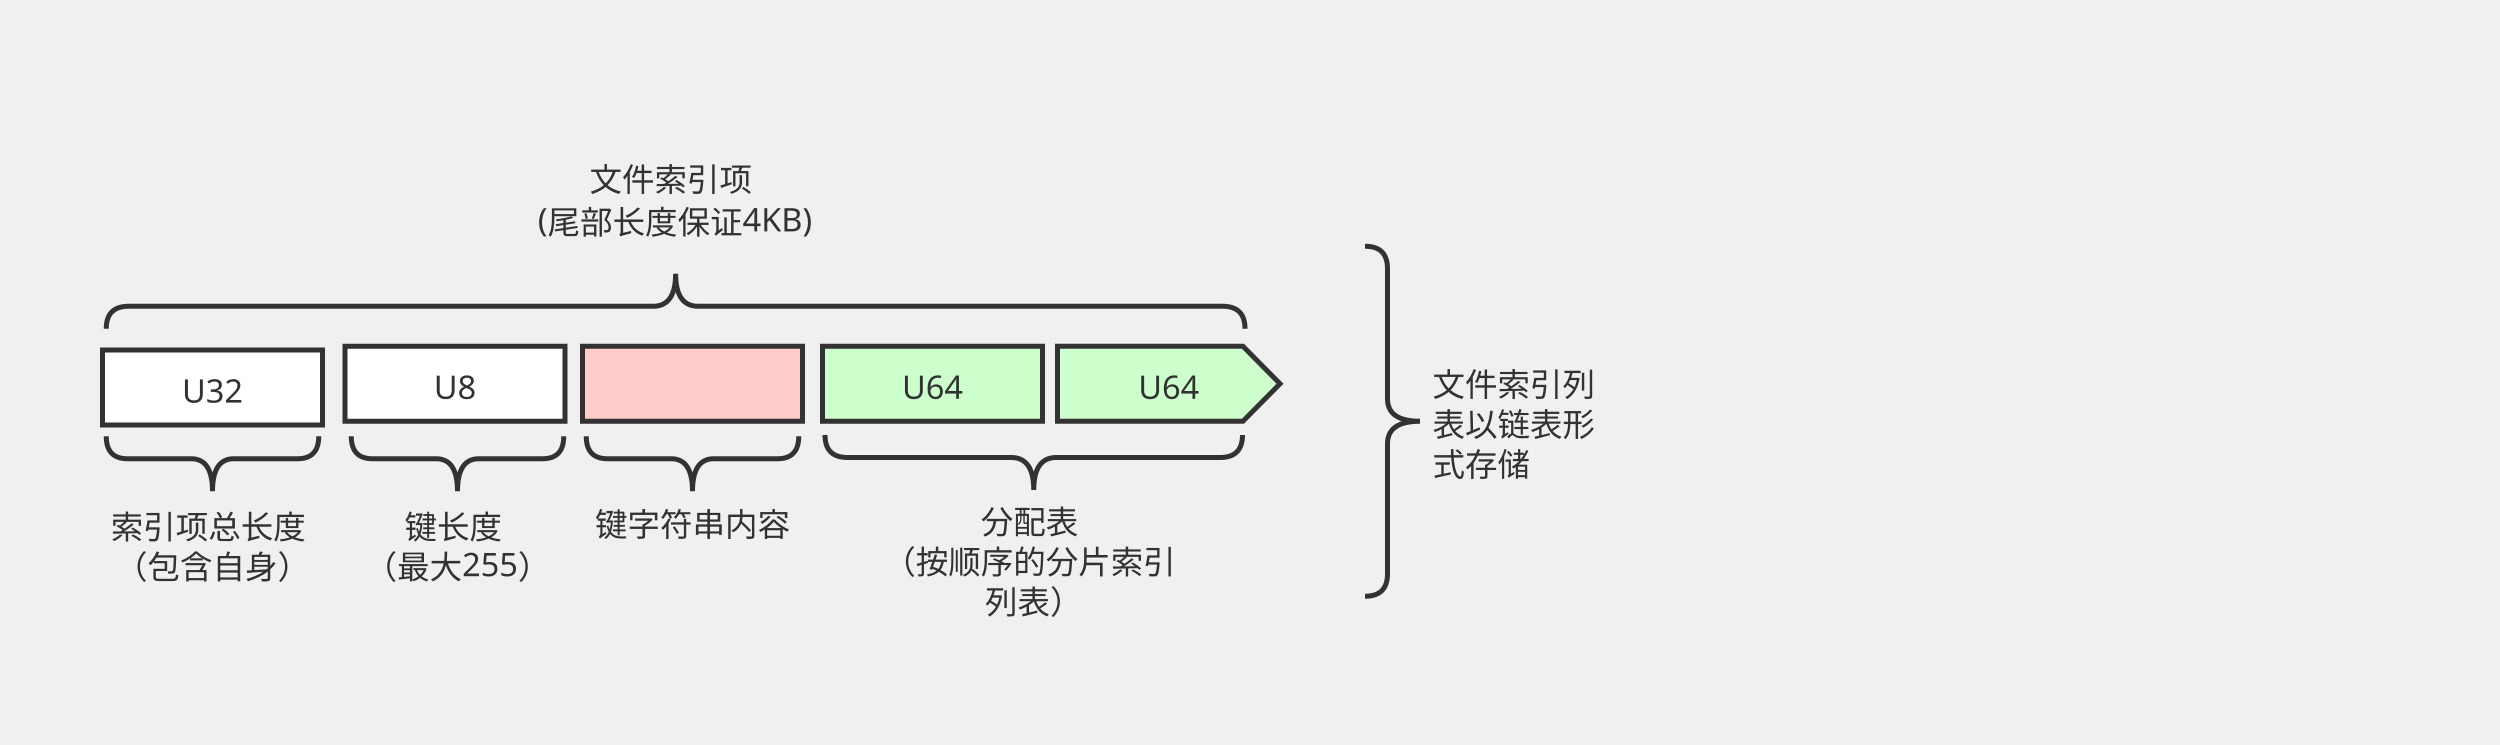
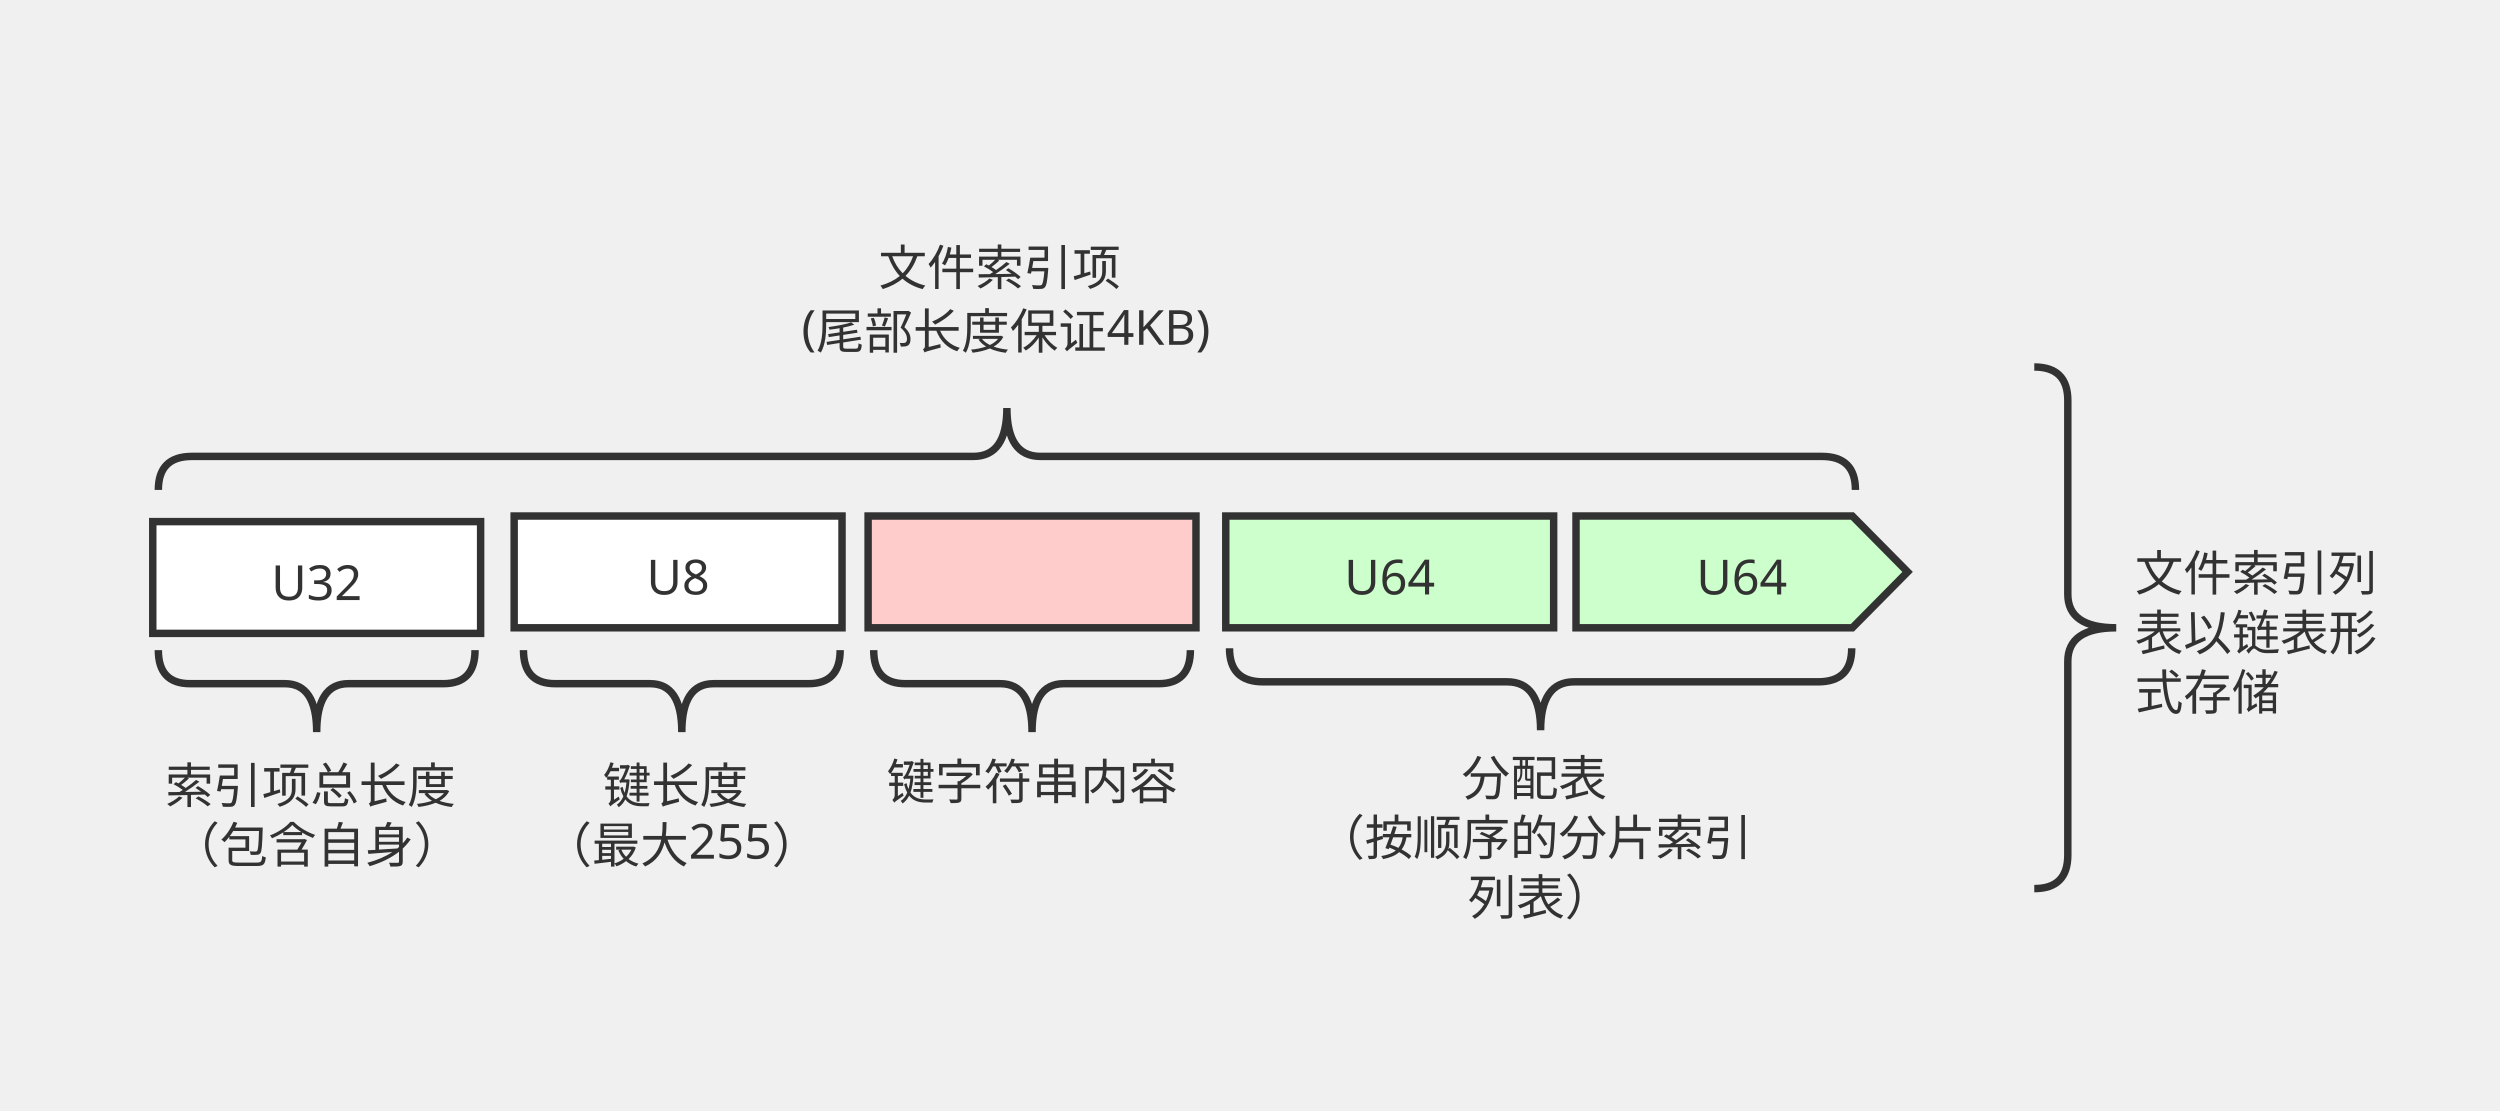
- <svg xmlns="http://www.w3.org/2000/svg" id="SvgjsSvg1006" width="1000" height="298" version="1.1">
+ <svg xmlns="http://www.w3.org/2000/svg" id="SvgjsSvg1006" width="671" height="298" version="1.1">
  <defs id="SvgjsDefs1007" />
  <g id="SvgjsG1008" transform="matrix(6.123233995736766e-17,1,-1,6.123233995736766e-17,498,25)">
    <path id="SvgjsPath1009" d="M 106.5 0Q 97.5 0 97.5 9L 97.5 218.75Q 97.5 227.75 84.5 227.75Q 97.5 227.75 97.5 236.75L 97.5 446.5Q 97.5 455.5 106.5 455.5" stroke="rgba(50,50,50,1)" stroke-width="2" fill="none" />
    <path id="SvgjsPath1010" d="M 0 0L 106.5 0L 106.5 455.5L 0 455.5Z" stroke="none" fill="none" />
    <g id="SvgjsG1011">
      <text id="SvgjsText1012" font-family="微软雅黑" text-anchor="end" font-size="13px" width="80px" fill="#323232" font-weight="400" align="middle" anchor="end" family="微软雅黑" size="13px" weight="400" font-style="" opacity="1" y="217.8" transform="rotate(0)" />
    </g>
  </g>
  <g id="SvgjsG1013" transform="translate(41,140)">
    <path id="SvgjsPath1014" d="M 0 0L 88 0L 88 30L 0 30Z" stroke="rgba(50,50,50,1)" stroke-width="2" fill-opacity="1" fill="#ffffff" />
    <g id="SvgjsG1015">
      <text id="SvgjsText1016" font-family="微软雅黑" text-anchor="middle" font-size="13px" width="68px" fill="#323232" font-weight="400" align="middle" anchor="middle" family="微软雅黑" size="13px" weight="400" font-style="" opacity="1" y="5.05" transform="rotate(0)">
        <tspan id="SvgjsTspan1017" dy="16" x="44">
          <tspan id="SvgjsTspan1018" style="text-decoration:;">U32</tspan>
        </tspan>
      </text>
    </g>
  </g>
  <g id="SvgjsG1019" transform="translate(138,138.5)">
    <path id="SvgjsPath1020" d="M 0 0L 88 0L 88 30L 0 30Z" stroke="rgba(50,50,50,1)" stroke-width="2" fill-opacity="1" fill="#ffffff" />
    <g id="SvgjsG1021">
      <text id="SvgjsText1022" font-family="微软雅黑" text-anchor="middle" font-size="13px" width="68px" fill="#323232" font-weight="400" align="middle" anchor="middle" family="微软雅黑" size="13px" weight="400" font-style="" opacity="1" y="5.05" transform="rotate(0)">
        <tspan id="SvgjsTspan1023" dy="16" x="44">
          <tspan id="SvgjsTspan1024" style="text-decoration:;">U8</tspan>
        </tspan>
      </text>
    </g>
  </g>
  <g id="SvgjsG1025" transform="translate(233,138.5)">
    <path id="SvgjsPath1026" d="M 0 0L 88 0L 88 30L 0 30Z" stroke="rgba(50,50,50,1)" stroke-width="2" fill-opacity="1" fill="#ffcccc" />
    <g id="SvgjsG1027">
      <text id="SvgjsText1028" font-family="微软雅黑" text-anchor="middle" font-size="13px" width="68px" fill="#323232" font-weight="400" align="middle" anchor="middle" family="微软雅黑" size="13px" weight="400" font-style="" opacity="1" y="5.05" transform="rotate(0)" />
    </g>
  </g>
  <g id="SvgjsG1029" transform="translate(329,138.5)">
    <path id="SvgjsPath1030" d="M 0 0L 88 0L 88 30L 0 30Z" stroke="rgba(50,50,50,1)" stroke-width="2" fill-opacity="1" fill="#ccffcc" />
    <g id="SvgjsG1031">
      <text id="SvgjsText1032" font-family="微软雅黑" text-anchor="middle" font-size="13px" width="68px" fill="#323232" font-weight="400" align="middle" anchor="middle" family="微软雅黑" size="13px" weight="400" font-style="" opacity="1" y="5.05" transform="rotate(0)">
        <tspan id="SvgjsTspan1033" dy="16" x="44">
          <tspan id="SvgjsTspan1034" style="text-decoration:;">U64</tspan>
        </tspan>
      </text>
    </g>
  </g>
  <g id="SvgjsG1035" transform="translate(423,138.5)">
    <path id="SvgjsPath1036" d="M 0 0L 74.167 0L 89 15L 74.167 30L 0 30L 0 0Z" stroke="rgba(50,50,50,1)" stroke-width="2" fill-opacity="1" fill="#ccffcc" />
    <g id="SvgjsG1037">
      <text id="SvgjsText1038" font-family="微软雅黑" text-anchor="middle" font-size="13px" width="69px" fill="#323232" font-weight="400" align="middle" anchor="middle" family="微软雅黑" size="13px" weight="400" font-style="" opacity="1" y="5.05" transform="rotate(0)">
        <tspan id="SvgjsTspan1039" dy="16" x="44.5">
          <tspan id="SvgjsTspan1040" style="text-decoration:;">U64</tspan>
        </tspan>
      </text>
    </g>
  </g>
  <g id="SvgjsG1041" transform="matrix(6.123233995736766e-17,1,-1,6.123233995736766e-17,127.5,174.5)">
    <path id="SvgjsPath1042" d="M 0 85Q 9 85 9 76.5L 9 51Q 9 42.5 22 42.5Q 9 42.5 9 34L 9 8.5Q 9 0 0 0" stroke="rgba(50,50,50,1)" stroke-width="2" fill="none" />
    <path id="SvgjsPath1043" d="M 0 0L 98 0L 98 85L 0 85Z" stroke="none" fill="none" />
    <g id="SvgjsG1044">
      <text id="SvgjsText1045" font-family="微软雅黑" text-anchor="start" font-size="13px" width="71px" fill="#323232" font-weight="400" align="middle" anchor="start" family="微软雅黑" size="13px" weight="400" font-style="" opacity="1" y="32.55" transform="rotate(0)" />
    </g>
  </g>
  <g id="SvgjsG1046" transform="translate(210,58.5)">
    <path id="SvgjsPath1047" d="M 0 0L 120 0L 120 40L 0 40Z" stroke="none" fill="none" />
    <g id="SvgjsG1048">
      <text id="SvgjsText1049" font-family="微软雅黑" text-anchor="middle" font-size="13px" width="120px" fill="#323232" font-weight="400" align="middle" anchor="middle" family="微软雅黑" size="13px" weight="400" font-style="" opacity="1" y="2.05" transform="rotate(0)">
        <tspan id="SvgjsTspan1050" dy="16" x="60">
          <tspan id="SvgjsTspan1051" style="text-decoration:;">文件索引项</tspan>
        </tspan>
        <tspan id="SvgjsTspan1052" dy="16" x="60">
          <tspan id="SvgjsTspan1053" style="text-decoration:;">(尾部长度保证4KB)</tspan>
        </tspan>
      </text>
    </g>
  </g>
  <g id="SvgjsG1054" transform="translate(25,197.5)">
    <path id="SvgjsPath1055" d="M 0 0L 120 0L 120 40L 0 40Z" stroke="none" fill="none" />
    <g id="SvgjsG1056">
      <text id="SvgjsText1057" font-family="微软雅黑" text-anchor="middle" font-size="13px" width="120px" fill="#323232" font-weight="400" align="middle" anchor="middle" family="微软雅黑" size="13px" weight="400" font-style="" opacity="1" y="2.05" transform="rotate(0)">
        <tspan id="SvgjsTspan1058" dy="16" x="60">
          <tspan id="SvgjsTspan1059" style="text-decoration:;">索引项总长度</tspan>
        </tspan>
        <tspan id="SvgjsTspan1060" dy="16" x="60">
          <tspan id="SvgjsTspan1061" style="text-decoration:;">（包含自身）</tspan>
        </tspan>
      </text>
    </g>
  </g>
  <g id="SvgjsG1062" transform="matrix(6.123233995736766e-17,1,-1,6.123233995736766e-17,225.5,174.5)">
    <path id="SvgjsPath1063" d="M 0 85Q 9 85 9 76.5L 9 51Q 9 42.5 22 42.5Q 9 42.5 9 34L 9 8.5Q 9 0 0 0" stroke="rgba(50,50,50,1)" stroke-width="2" fill="none" />
    <path id="SvgjsPath1064" d="M 0 0L 98 0L 98 85L 0 85Z" stroke="none" fill="none" />
    <g id="SvgjsG1065">
      <text id="SvgjsText1066" font-family="微软雅黑" text-anchor="start" font-size="13px" width="71px" fill="#323232" font-weight="400" align="middle" anchor="start" family="微软雅黑" size="13px" weight="400" font-style="" opacity="1" y="32.55" transform="rotate(0)" />
    </g>
  </g>
  <g id="SvgjsG1067" transform="translate(123,197.5)">
    <path id="SvgjsPath1068" d="M 0 0L 120 0L 120 40L 0 40Z" stroke="none" fill="none" />
    <g id="SvgjsG1069">
      <text id="SvgjsText1070" font-family="微软雅黑" text-anchor="middle" font-size="13px" width="120px" fill="#323232" font-weight="400" align="middle" anchor="middle" family="微软雅黑" size="13px" weight="400" font-style="" opacity="1" y="2.05" transform="rotate(0)">
        <tspan id="SvgjsTspan1071" dy="16" x="60">
          <tspan id="SvgjsTspan1072" style="text-decoration:;">键长度</tspan>
        </tspan>
        <tspan id="SvgjsTspan1073" dy="16" x="60">
          <tspan id="SvgjsTspan1074" style="text-decoration:;">（最大255）</tspan>
        </tspan>
      </text>
    </g>
  </g>
  <g id="SvgjsG1075" transform="matrix(6.123233995736766e-17,1,-1,6.123233995736766e-17,319.5,174.5)">
    <path id="SvgjsPath1076" d="M 0 85Q 9 85 9 76.5L 9 51Q 9 42.5 22 42.5Q 9 42.5 9 34L 9 8.5Q 9 0 0 0" stroke="rgba(50,50,50,1)" stroke-width="2" fill="none" />
    <path id="SvgjsPath1077" d="M 0 0L 98 0L 98 85L 0 85Z" stroke="none" fill="none" />
    <g id="SvgjsG1078">
      <text id="SvgjsText1079" font-family="微软雅黑" text-anchor="start" font-size="13px" width="71px" fill="#323232" font-weight="400" align="middle" anchor="start" family="微软雅黑" size="13px" weight="400" font-style="" opacity="1" y="32.55" transform="rotate(0)" />
    </g>
  </g>
  <g id="SvgjsG1080" transform="translate(217,188.5)">
    <path id="SvgjsPath1081" d="M 0 0L 120 0L 120 40L 0 40Z" stroke="none" fill="none" />
    <g id="SvgjsG1082">
      <text id="SvgjsText1083" font-family="微软雅黑" text-anchor="middle" font-size="13px" width="120px" fill="#323232" font-weight="400" align="middle" anchor="middle" family="微软雅黑" size="13px" weight="400" font-style="" opacity="1" y="10.05" transform="rotate(0)">
        <tspan id="SvgjsTspan1084" dy="16" x="60">
          <tspan id="SvgjsTspan1085" style="text-decoration:;">键字符串内容</tspan>
        </tspan>
      </text>
    </g>
  </g>
  <g id="SvgjsG1086" transform="matrix(6.123233995736766e-17,1,-1,6.123233995736766e-17,497,174)">
    <path id="SvgjsPath1087" d="M 0 167Q 9 167 9 158L 9 92.5Q 9 83.5 22 83.5Q 9 83.5 9 74.5L 9 9Q 9 0 0 0" stroke="rgba(50,50,50,1)" stroke-width="2" fill="none" />
    <path id="SvgjsPath1088" d="M 0 0L 99 0L 99 167L 0 167Z" stroke="none" fill="none" />
    <g id="SvgjsG1089">
      <text id="SvgjsText1090" font-family="微软雅黑" text-anchor="start" font-size="13px" width="72px" fill="#323232" font-weight="400" align="middle" anchor="start" family="微软雅黑" size="13px" weight="400" font-style="" opacity="1" y="73.55" transform="rotate(0)" />
    </g>
  </g>
  <g id="SvgjsG1091" transform="translate(353.5,203.5)">
    <path id="SvgjsPath1092" d="M 0 0L 120 0L 120 40L 0 40Z" stroke="none" fill="none" />
    <g id="SvgjsG1093">
      <text id="SvgjsText1094" font-family="微软雅黑" text-anchor="middle" font-size="13px" width="120px" fill="#323232" font-weight="400" align="middle" anchor="middle" family="微软雅黑" size="13px" weight="400" font-style="" opacity="1" y="-5.95" transform="rotate(0)">
        <tspan id="SvgjsTspan1095" dy="16" x="60">
          <tspan id="SvgjsTspan1096" style="text-decoration:;">分配表</tspan>
        </tspan>
        <tspan id="SvgjsTspan1097" dy="16" x="60">
          <tspan id="SvgjsTspan1098" style="text-decoration:;">（按顺序的分片索引</tspan>
        </tspan>
        <tspan id="SvgjsTspan1099" dy="16" x="60">
          <tspan id="SvgjsTspan1100" style="text-decoration:;">列表）</tspan>
        </tspan>
      </text>
    </g>
  </g>
  <g id="SvgjsG1101" transform="translate(546,98.5)">
    <path id="SvgjsPath1102" d="M 0 140Q 9 140 9 131L 9 79Q 9 70 22 70Q 9 70 9 61L 9 9Q 9 0 0 0" stroke="rgba(50,50,50,1)" stroke-width="2" fill="none" />
    <path id="SvgjsPath1103" d="M 0 0L 100 0L 100 140L 0 140Z" stroke="none" fill="none" />
    <g id="SvgjsG1104">
      <text id="SvgjsText1105" font-family="微软雅黑" text-anchor="start" font-size="13px" width="73px" fill="#323232" font-weight="400" align="middle" anchor="start" family="微软雅黑" size="13px" weight="400" font-style="" opacity="1" y="44.05" transform="rotate(0)">
        <tspan id="SvgjsTspan1106" dy="16" x="27">
          <tspan id="SvgjsTspan1107" style="text-decoration:;">文件索引列</tspan>
        </tspan>
        <tspan id="SvgjsTspan1108" dy="16" x="27">
          <tspan id="SvgjsTspan1109" style="text-decoration:;">表以链表形</tspan>
        </tspan>
        <tspan id="SvgjsTspan1110" dy="16" x="27">
          <tspan id="SvgjsTspan1111" style="text-decoration:;">式存储</tspan>
        </tspan>
      </text>
    </g>
  </g>
</svg>
